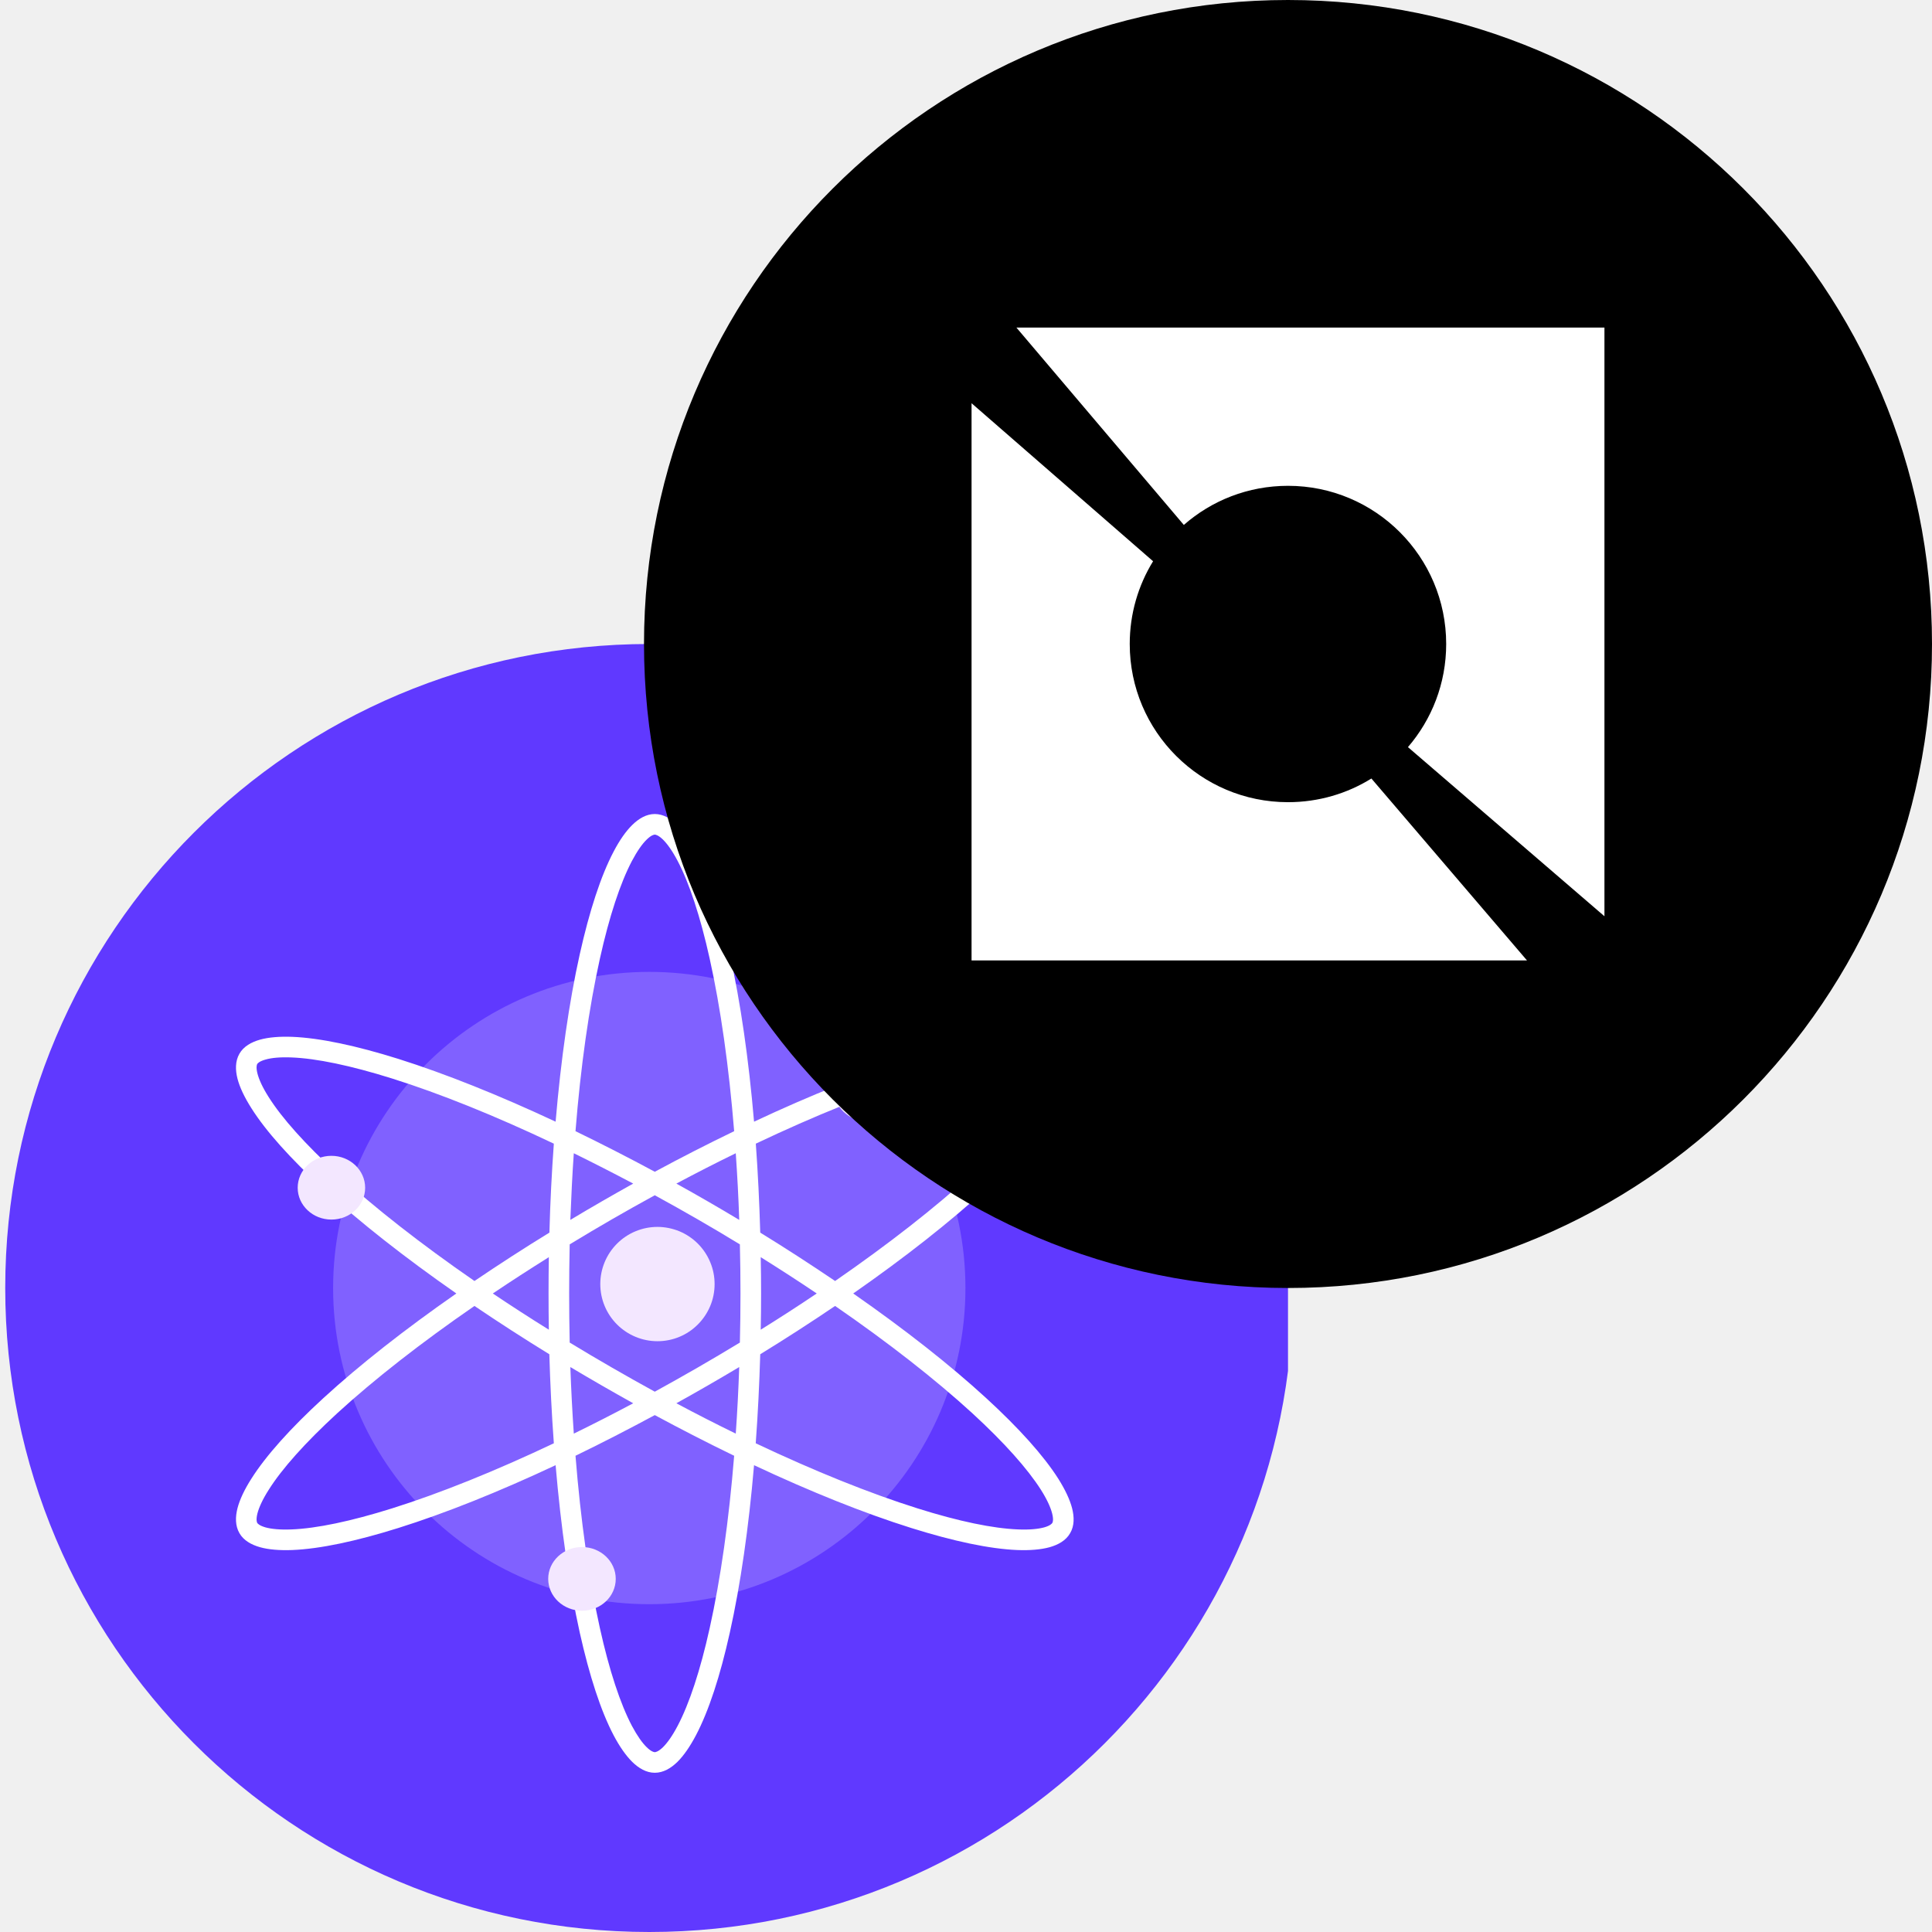
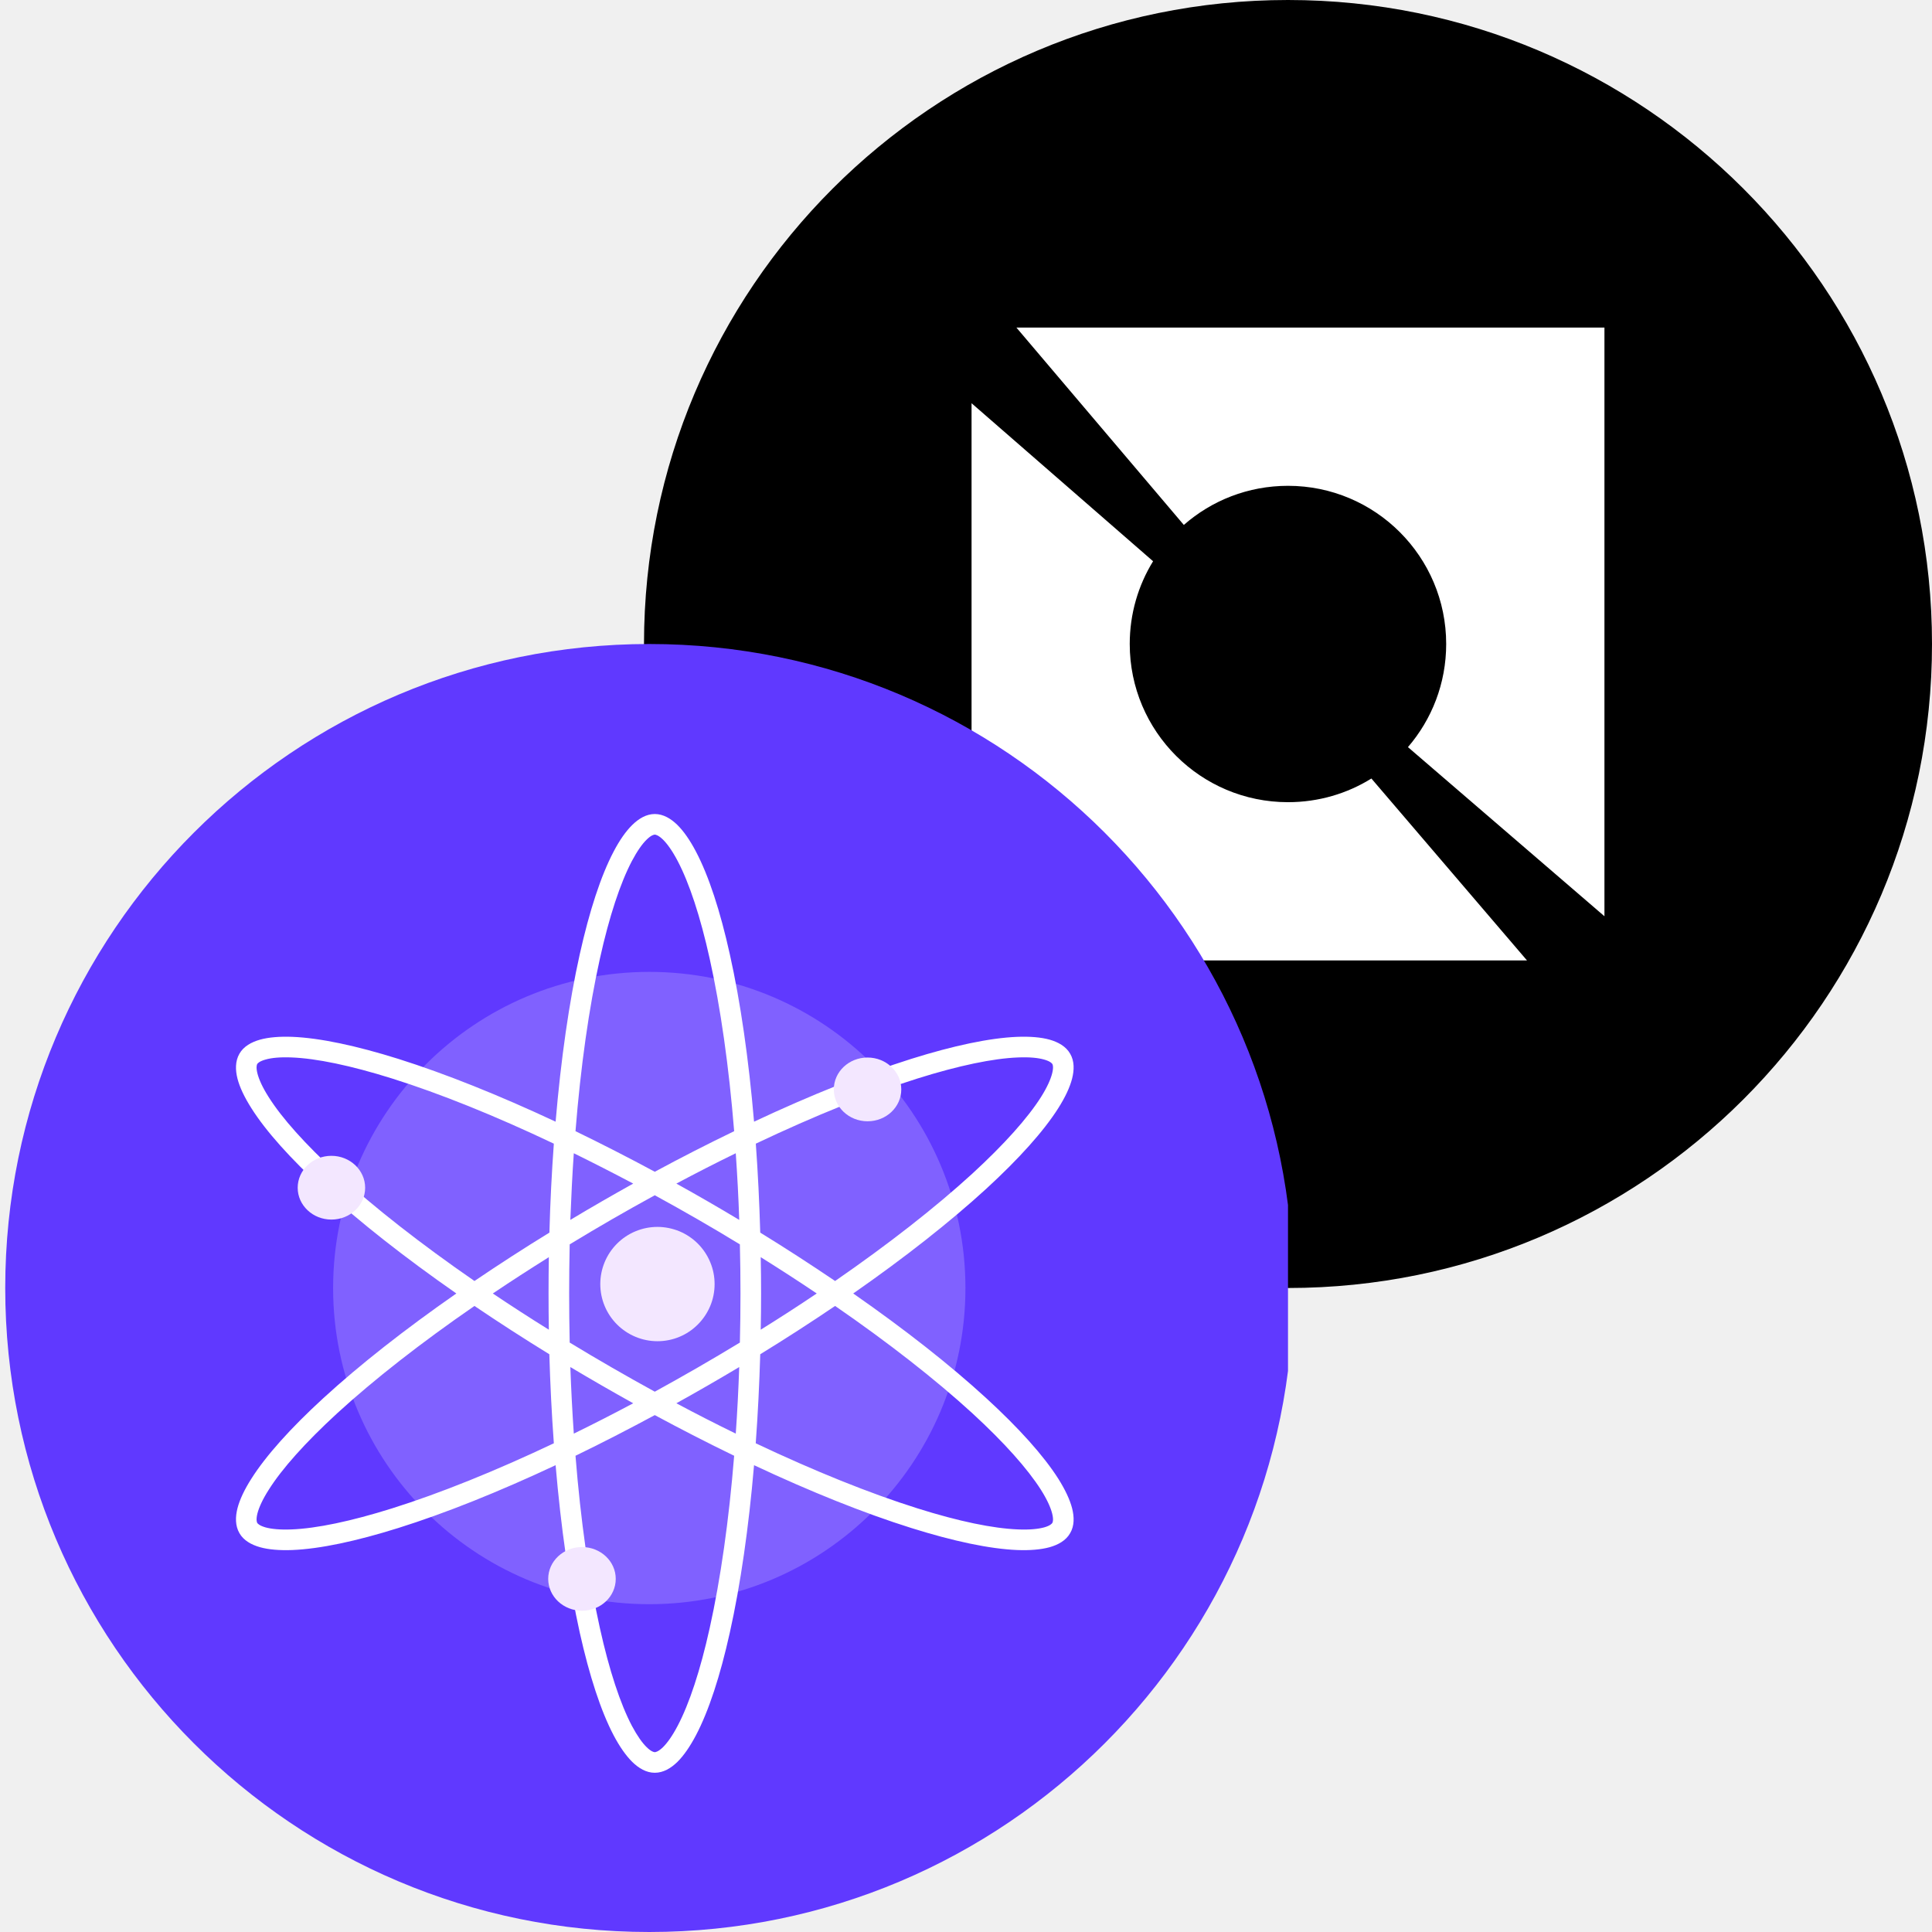
<svg xmlns="http://www.w3.org/2000/svg" width="24" height="24" viewBox="0 0 24 24" fill="none">
  <g clip-path="url(#clip0_5250_1655)">
+     <path d="M24 8C24 3.582 20.418 0 16 0C11.582 0 8 3.582 8 8C8 12.418 11.582 16 16 16C20.418 16 24 12.418 24 8Z" fill="black" />
+     <path d="M19.931 4.069H12.626L14.706 6.521C15.051 6.218 15.504 6.035 16 6.035C17.085 6.035 17.965 6.915 17.965 8C17.965 8.49 17.786 8.937 17.49 9.281L19.931 11.382V4.069Z" fill="white" />
+     <path d="M18.969 11.931L17.036 9.671C16.735 9.858 16.38 9.965 16 9.965C14.915 9.965 14.034 9.086 14.034 8C14.034 7.623 14.14 7.271 14.324 6.972L12.069 5.009V11.931H18.969Z" fill="white" />
+   </g>
+   <g clip-path="url(#clip1_5250_1655)">
    <path fill-rule="evenodd" clip-rule="evenodd" d="M8.066 8C12.484 8 16.066 11.582 16.066 16C16.066 20.418 12.484 24 8.066 24C3.647 24 0.065 20.418 0.065 16C0.065 11.582 3.647 8 8.066 8Z" fill="#6039FF" />
    <path fill-rule="evenodd" clip-rule="evenodd" d="M8.066 12.073C10.235 12.073 11.993 13.832 11.993 16.001C11.993 18.17 10.235 19.928 8.066 19.928C5.897 19.928 4.138 18.17 4.138 16.001C4.138 13.832 5.897 12.073 8.066 12.073Z" fill="white" fill-opacity="0.2" />
    <path fill-rule="evenodd" clip-rule="evenodd" d="M7.855 10.247C7.934 10.17 8.028 10.112 8.134 10.112C8.24 10.112 8.335 10.17 8.414 10.247C8.493 10.325 8.571 10.437 8.645 10.578C8.804 10.88 8.947 11.316 9.066 11.854C9.199 12.45 9.301 13.159 9.367 13.934C10.072 13.603 10.736 13.338 11.319 13.154C11.845 12.989 12.294 12.894 12.636 12.88C12.795 12.874 12.931 12.885 13.039 12.915C13.144 12.945 13.242 12.998 13.294 13.09C13.348 13.182 13.345 13.292 13.318 13.399C13.29 13.508 13.232 13.631 13.147 13.765C12.964 14.054 12.657 14.395 12.251 14.768C11.801 15.18 11.238 15.623 10.599 16.068C11.238 16.513 11.801 16.955 12.251 17.368C12.657 17.74 12.964 18.082 13.147 18.37C13.232 18.505 13.29 18.628 13.318 18.736C13.345 18.843 13.348 18.953 13.294 19.045C13.242 19.137 13.145 19.19 13.039 19.22C12.93 19.25 12.794 19.261 12.636 19.255C12.294 19.241 11.845 19.146 11.319 18.981C10.736 18.798 10.072 18.532 9.367 18.201C9.301 18.976 9.199 19.684 9.066 20.281C8.947 20.818 8.804 21.255 8.645 21.557C8.571 21.697 8.494 21.809 8.414 21.888C8.335 21.965 8.24 22.022 8.134 22.022C8.028 22.022 7.934 21.965 7.855 21.888C7.775 21.809 7.697 21.697 7.623 21.557C7.464 21.255 7.322 20.818 7.202 20.281C7.07 19.684 6.968 18.976 6.902 18.201C6.197 18.532 5.532 18.798 4.949 18.981C4.423 19.146 3.974 19.241 3.632 19.255C3.474 19.261 3.337 19.25 3.23 19.22C3.124 19.19 3.026 19.137 2.974 19.045C2.921 18.953 2.923 18.843 2.95 18.736C2.978 18.628 3.036 18.505 3.122 18.37C3.304 18.082 3.611 17.74 4.017 17.368C4.467 16.955 5.03 16.513 5.669 16.068C5.03 15.623 4.467 15.18 4.017 14.768C3.611 14.395 3.304 14.054 3.122 13.765C3.037 13.631 2.978 13.508 2.95 13.399C2.923 13.293 2.921 13.182 2.974 13.09C3.026 12.998 3.124 12.945 3.23 12.915C3.338 12.885 3.474 12.874 3.632 12.88C3.974 12.894 4.423 12.989 4.949 13.154C5.532 13.338 6.197 13.604 6.902 13.934C6.968 13.159 7.069 12.45 7.202 11.854C7.322 11.316 7.464 10.88 7.623 10.578C7.697 10.437 7.775 10.325 7.855 10.247ZM6.88 14.207C6.152 13.861 5.467 13.585 4.872 13.398C4.356 13.236 3.931 13.148 3.623 13.136C3.478 13.13 3.372 13.141 3.299 13.162C3.223 13.183 3.2 13.209 3.195 13.218C3.19 13.227 3.179 13.26 3.198 13.335C3.217 13.409 3.26 13.507 3.338 13.629C3.502 13.889 3.791 14.213 4.19 14.579C4.649 15 5.231 15.455 5.894 15.913C6.2 15.706 6.51 15.505 6.825 15.312C6.835 14.934 6.854 14.564 6.88 14.207ZM7.085 15.154C7.096 14.872 7.109 14.595 7.128 14.326C7.37 14.445 7.617 14.571 7.866 14.703C7.604 14.849 7.343 14.999 7.085 15.154ZM6.818 15.617C6.579 15.767 6.346 15.917 6.122 16.068C6.351 16.222 6.583 16.372 6.818 16.518C6.813 16.218 6.813 15.917 6.818 15.617ZM7.077 16.678C7.068 16.271 7.068 15.864 7.077 15.458C7.425 15.246 7.777 15.043 8.134 14.848C8.491 15.043 8.844 15.246 9.191 15.458C9.201 15.864 9.201 16.271 9.191 16.678C8.844 16.889 8.491 17.092 8.134 17.288C7.777 17.092 7.424 16.889 7.077 16.678H7.077ZM6.824 16.823C6.51 16.63 6.2 16.43 5.894 16.223C5.231 16.68 4.649 17.135 4.189 17.556C3.791 17.922 3.502 18.246 3.338 18.507C3.26 18.629 3.217 18.727 3.198 18.8C3.179 18.875 3.19 18.908 3.195 18.917C3.2 18.927 3.223 18.952 3.299 18.974C3.372 18.994 3.478 19.005 3.623 18.999C3.931 18.987 4.356 18.899 4.872 18.737C5.467 18.55 6.152 18.274 6.88 17.929C6.853 17.561 6.835 17.192 6.824 16.823ZM7.128 17.809C7.109 17.534 7.095 17.258 7.085 16.982C7.343 17.136 7.604 17.286 7.866 17.432C7.622 17.562 7.376 17.688 7.128 17.809ZM7.149 18.084C7.213 18.887 7.317 19.617 7.452 20.225C7.569 20.753 7.706 21.165 7.849 21.438C7.917 21.565 7.979 21.652 8.034 21.705C8.089 21.759 8.123 21.766 8.134 21.766C8.145 21.766 8.179 21.759 8.235 21.705C8.289 21.652 8.352 21.565 8.419 21.437C8.562 21.165 8.699 20.753 8.816 20.225C8.951 19.617 9.055 18.887 9.12 18.084C8.787 17.923 8.459 17.754 8.134 17.579C7.809 17.754 7.481 17.923 7.149 18.084ZM8.402 17.432C8.651 17.565 8.898 17.691 9.14 17.809C9.159 17.54 9.173 17.263 9.183 16.982C8.925 17.136 8.665 17.286 8.402 17.432ZM9.444 16.823C9.433 17.192 9.415 17.561 9.388 17.929C10.117 18.274 10.802 18.55 11.396 18.737C11.912 18.9 12.338 18.987 12.646 18.999C12.79 19.005 12.896 18.994 12.97 18.974C13.045 18.953 13.068 18.927 13.073 18.917C13.079 18.908 13.089 18.875 13.07 18.8C13.051 18.726 13.008 18.629 12.931 18.507C12.765 18.246 12.477 17.922 12.079 17.556C11.619 17.135 11.037 16.68 10.374 16.223C10.068 16.43 9.758 16.63 9.444 16.823ZM10.374 15.913C11.037 15.455 11.619 15 12.079 14.579C12.477 14.213 12.766 13.889 12.931 13.629C13.008 13.507 13.051 13.409 13.07 13.335C13.089 13.26 13.079 13.227 13.073 13.218C13.068 13.209 13.045 13.183 12.97 13.162C12.896 13.141 12.79 13.13 12.646 13.136C12.338 13.148 11.912 13.236 11.396 13.398C10.802 13.585 10.117 13.861 9.389 14.207C9.415 14.564 9.433 14.934 9.444 15.312C9.758 15.505 10.068 15.706 10.374 15.913ZM9.45 15.617C9.69 15.767 9.922 15.917 10.146 16.068C9.917 16.222 9.685 16.372 9.45 16.518C9.456 16.218 9.456 15.918 9.45 15.617ZM9.183 15.154C9.174 14.878 9.159 14.602 9.14 14.326C8.892 14.447 8.646 14.573 8.402 14.703C8.665 14.849 8.925 14.999 9.183 15.154ZM8.134 14.556C7.809 14.381 7.481 14.213 7.149 14.052C7.213 13.248 7.317 12.517 7.452 11.909C7.569 11.381 7.706 10.97 7.849 10.697C7.917 10.569 7.979 10.482 8.034 10.429C8.089 10.375 8.123 10.368 8.134 10.368C8.145 10.368 8.179 10.375 8.235 10.429C8.289 10.482 8.352 10.569 8.419 10.697C8.562 10.97 8.699 11.381 8.816 11.909C8.951 12.517 9.055 13.248 9.12 14.052C8.797 14.208 8.467 14.376 8.134 14.556Z" fill="white" />
    <path fill-rule="evenodd" clip-rule="evenodd" d="M4.117 14.358C4.348 14.358 4.536 14.536 4.536 14.755C4.536 14.973 4.349 15.15 4.117 15.15C3.886 15.15 3.698 14.973 3.698 14.755C3.698 14.536 3.885 14.358 4.117 14.358ZM10.777 13.137C11.008 13.137 11.196 13.314 11.196 13.533C11.196 13.752 11.009 13.929 10.777 13.929C10.546 13.929 10.358 13.752 10.358 13.533C10.358 13.314 10.545 13.137 10.777 13.137ZM7.23 19.218C7.461 19.218 7.649 19.395 7.649 19.613C7.649 19.832 7.462 20.009 7.23 20.009C6.998 20.009 6.81 19.832 6.81 19.613C6.81 19.395 6.998 19.218 7.23 19.218ZM8.167 15.241C8.26 15.241 8.353 15.26 8.439 15.295C8.525 15.331 8.603 15.383 8.669 15.449C8.735 15.515 8.787 15.593 8.823 15.68C8.859 15.766 8.877 15.858 8.877 15.951C8.877 16.044 8.859 16.137 8.823 16.223C8.787 16.309 8.735 16.387 8.669 16.453C8.603 16.519 8.525 16.572 8.439 16.607C8.353 16.643 8.26 16.661 8.167 16.661C7.979 16.661 7.798 16.586 7.665 16.453C7.532 16.32 7.457 16.14 7.457 15.951C7.457 15.763 7.532 15.582 7.665 15.449C7.798 15.316 7.979 15.241 8.167 15.241Z" fill="#F3E7FF" />
  </g>
-   <g clip-path="url(#clip1_5250_1655)">
-     <path d="M24 8C24 3.582 20.418 0 16 0C11.582 0 8 3.582 8 8C8 12.418 11.582 16 16 16C20.418 16 24 12.418 24 8Z" fill="black" />
-     <path d="M19.931 4.069H12.626L14.706 6.521C15.051 6.218 15.504 6.035 16 6.035C17.085 6.035 17.965 6.915 17.965 8C17.965 8.49 17.786 8.937 17.49 9.281L19.931 11.382V4.069Z" fill="white" />
-     <path d="M18.969 11.931L17.036 9.671C16.735 9.858 16.38 9.965 16 9.965C14.915 9.965 14.034 9.086 14.034 8C14.034 7.623 14.14 7.271 14.324 6.972L12.069 5.009V11.931H18.969Z" fill="white" />
-   </g>
  <defs>
    <clipPath id="clip0_5250_1655">
-       <rect width="16" height="16" fill="white" transform="translate(0 8)" />
+       <rect width="16" height="16" fill="white" transform="translate(8)" />
    </clipPath>
    <clipPath id="clip1_5250_1655">
-       <rect width="16" height="16" fill="white" transform="translate(8)" />
+       <rect width="16" height="16" fill="white" transform="translate(0 8)" />
    </clipPath>
  </defs>
</svg>
